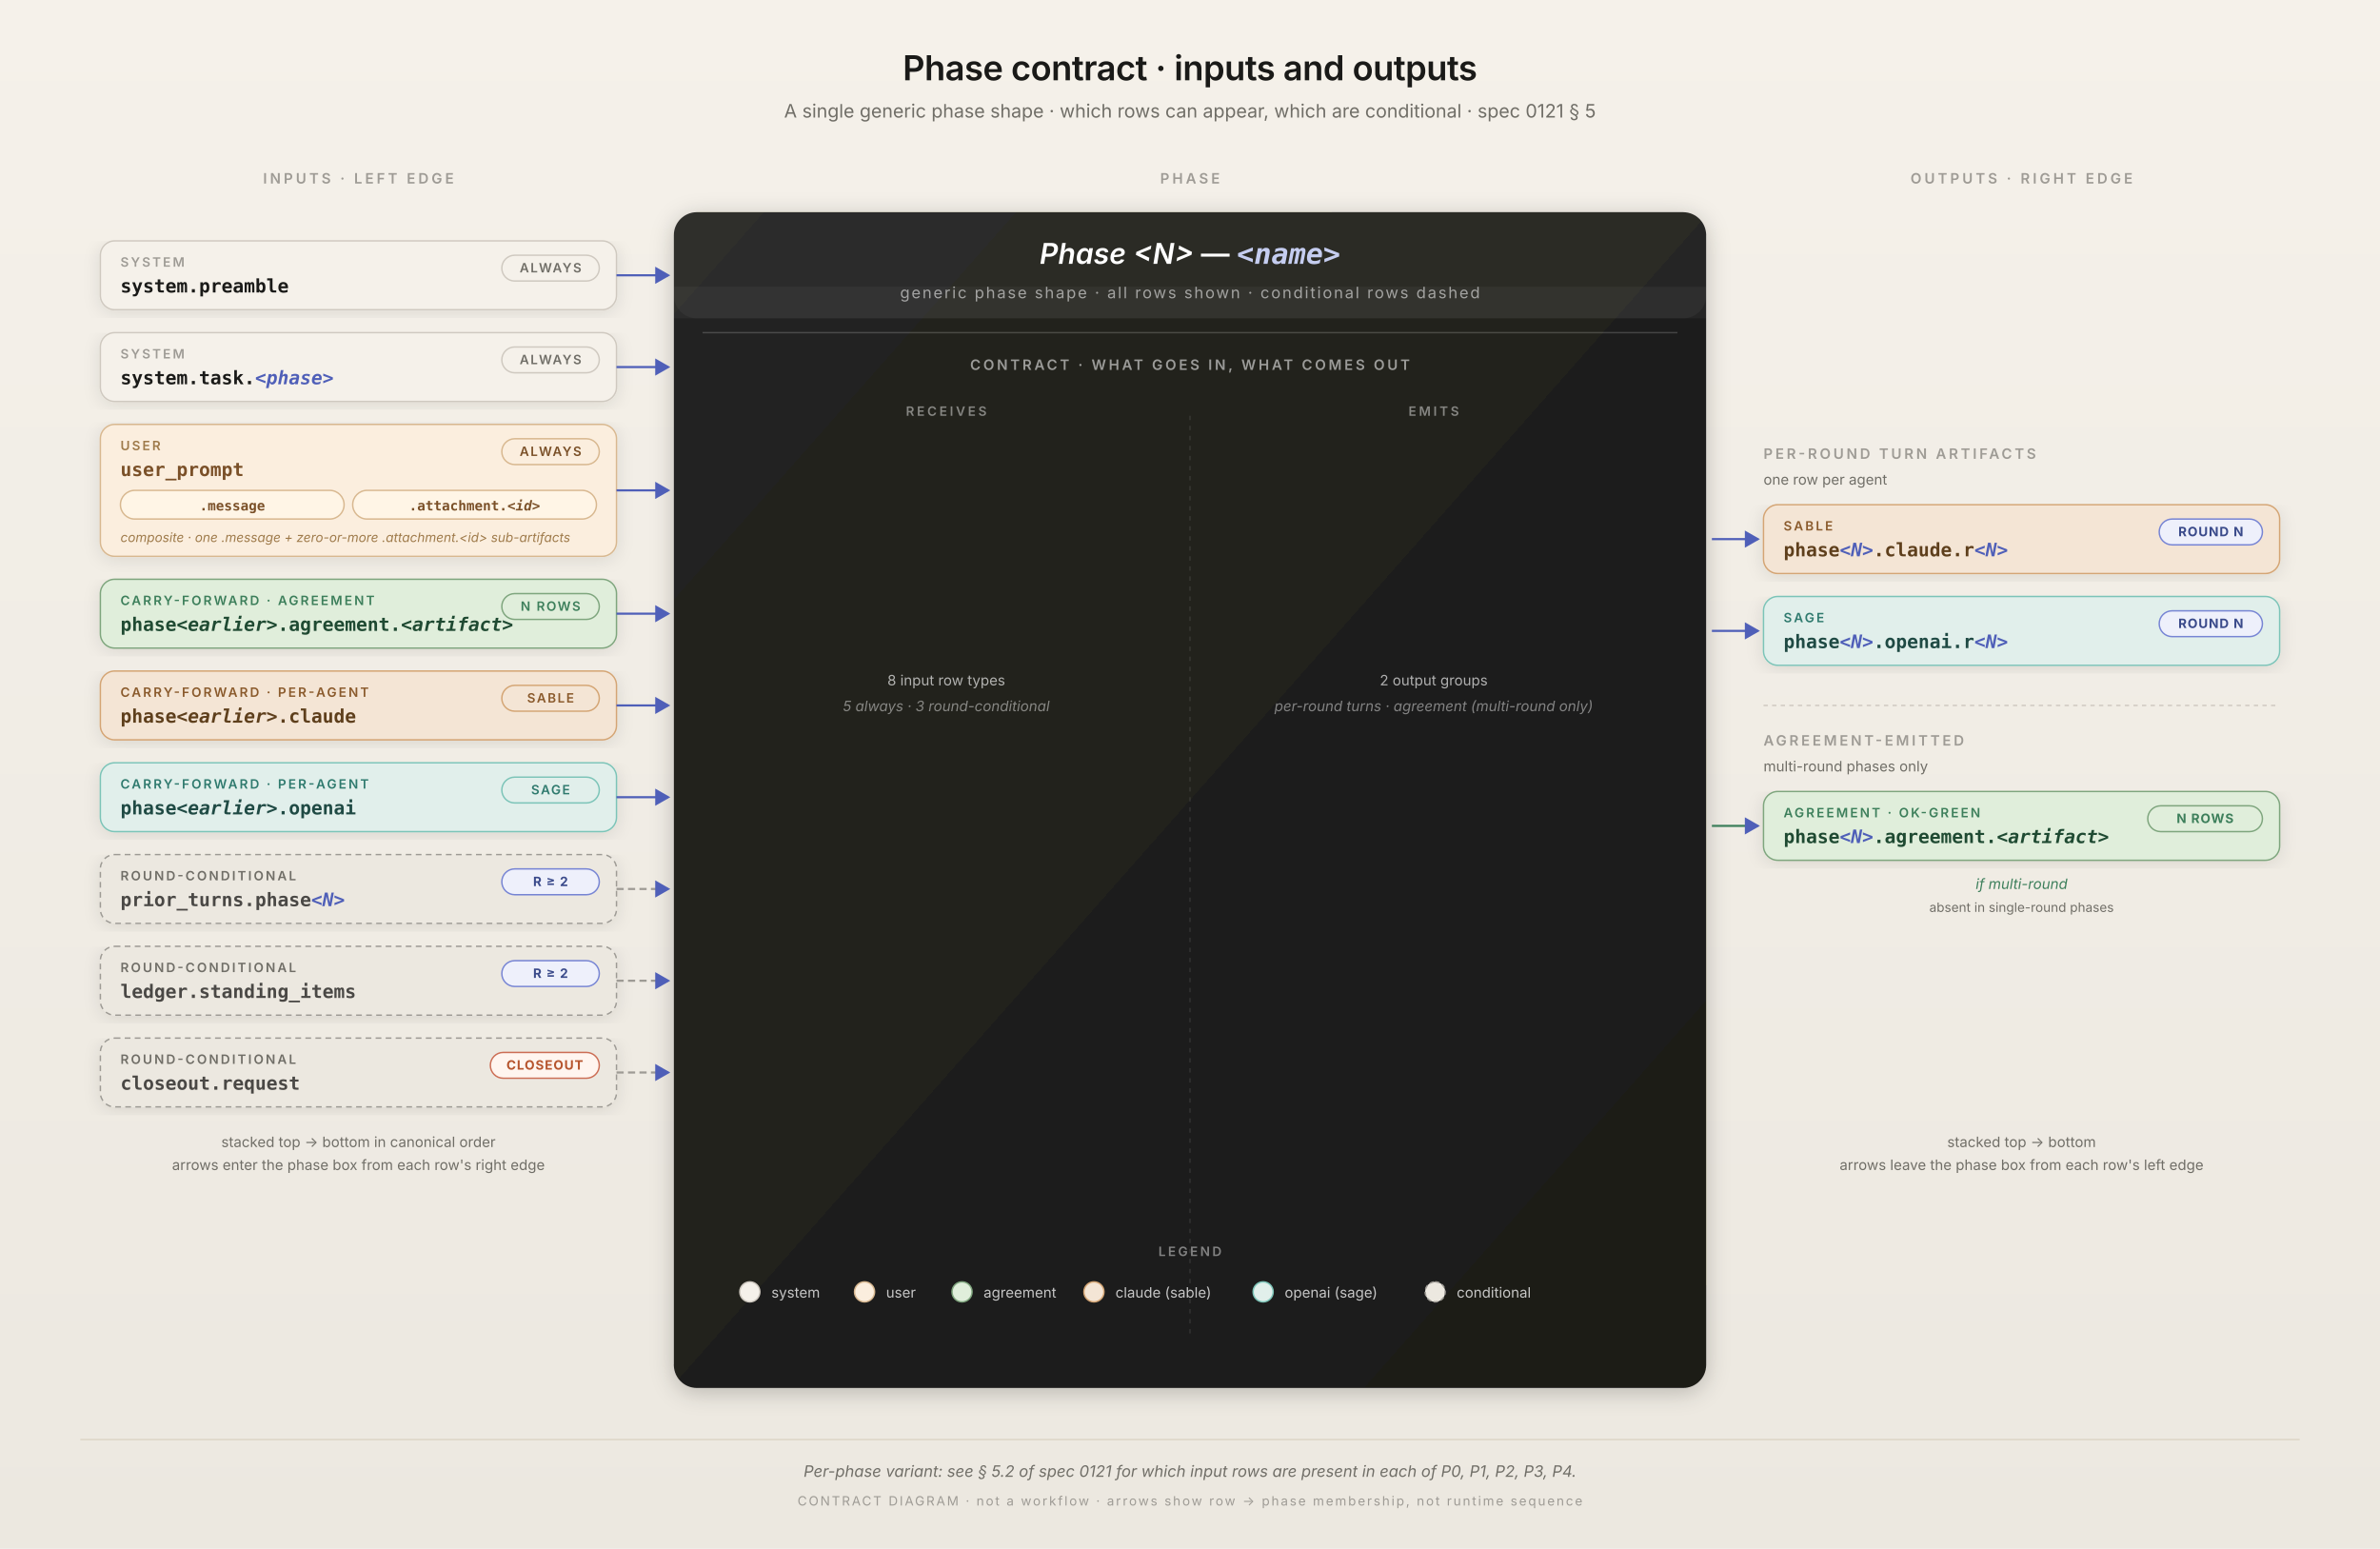
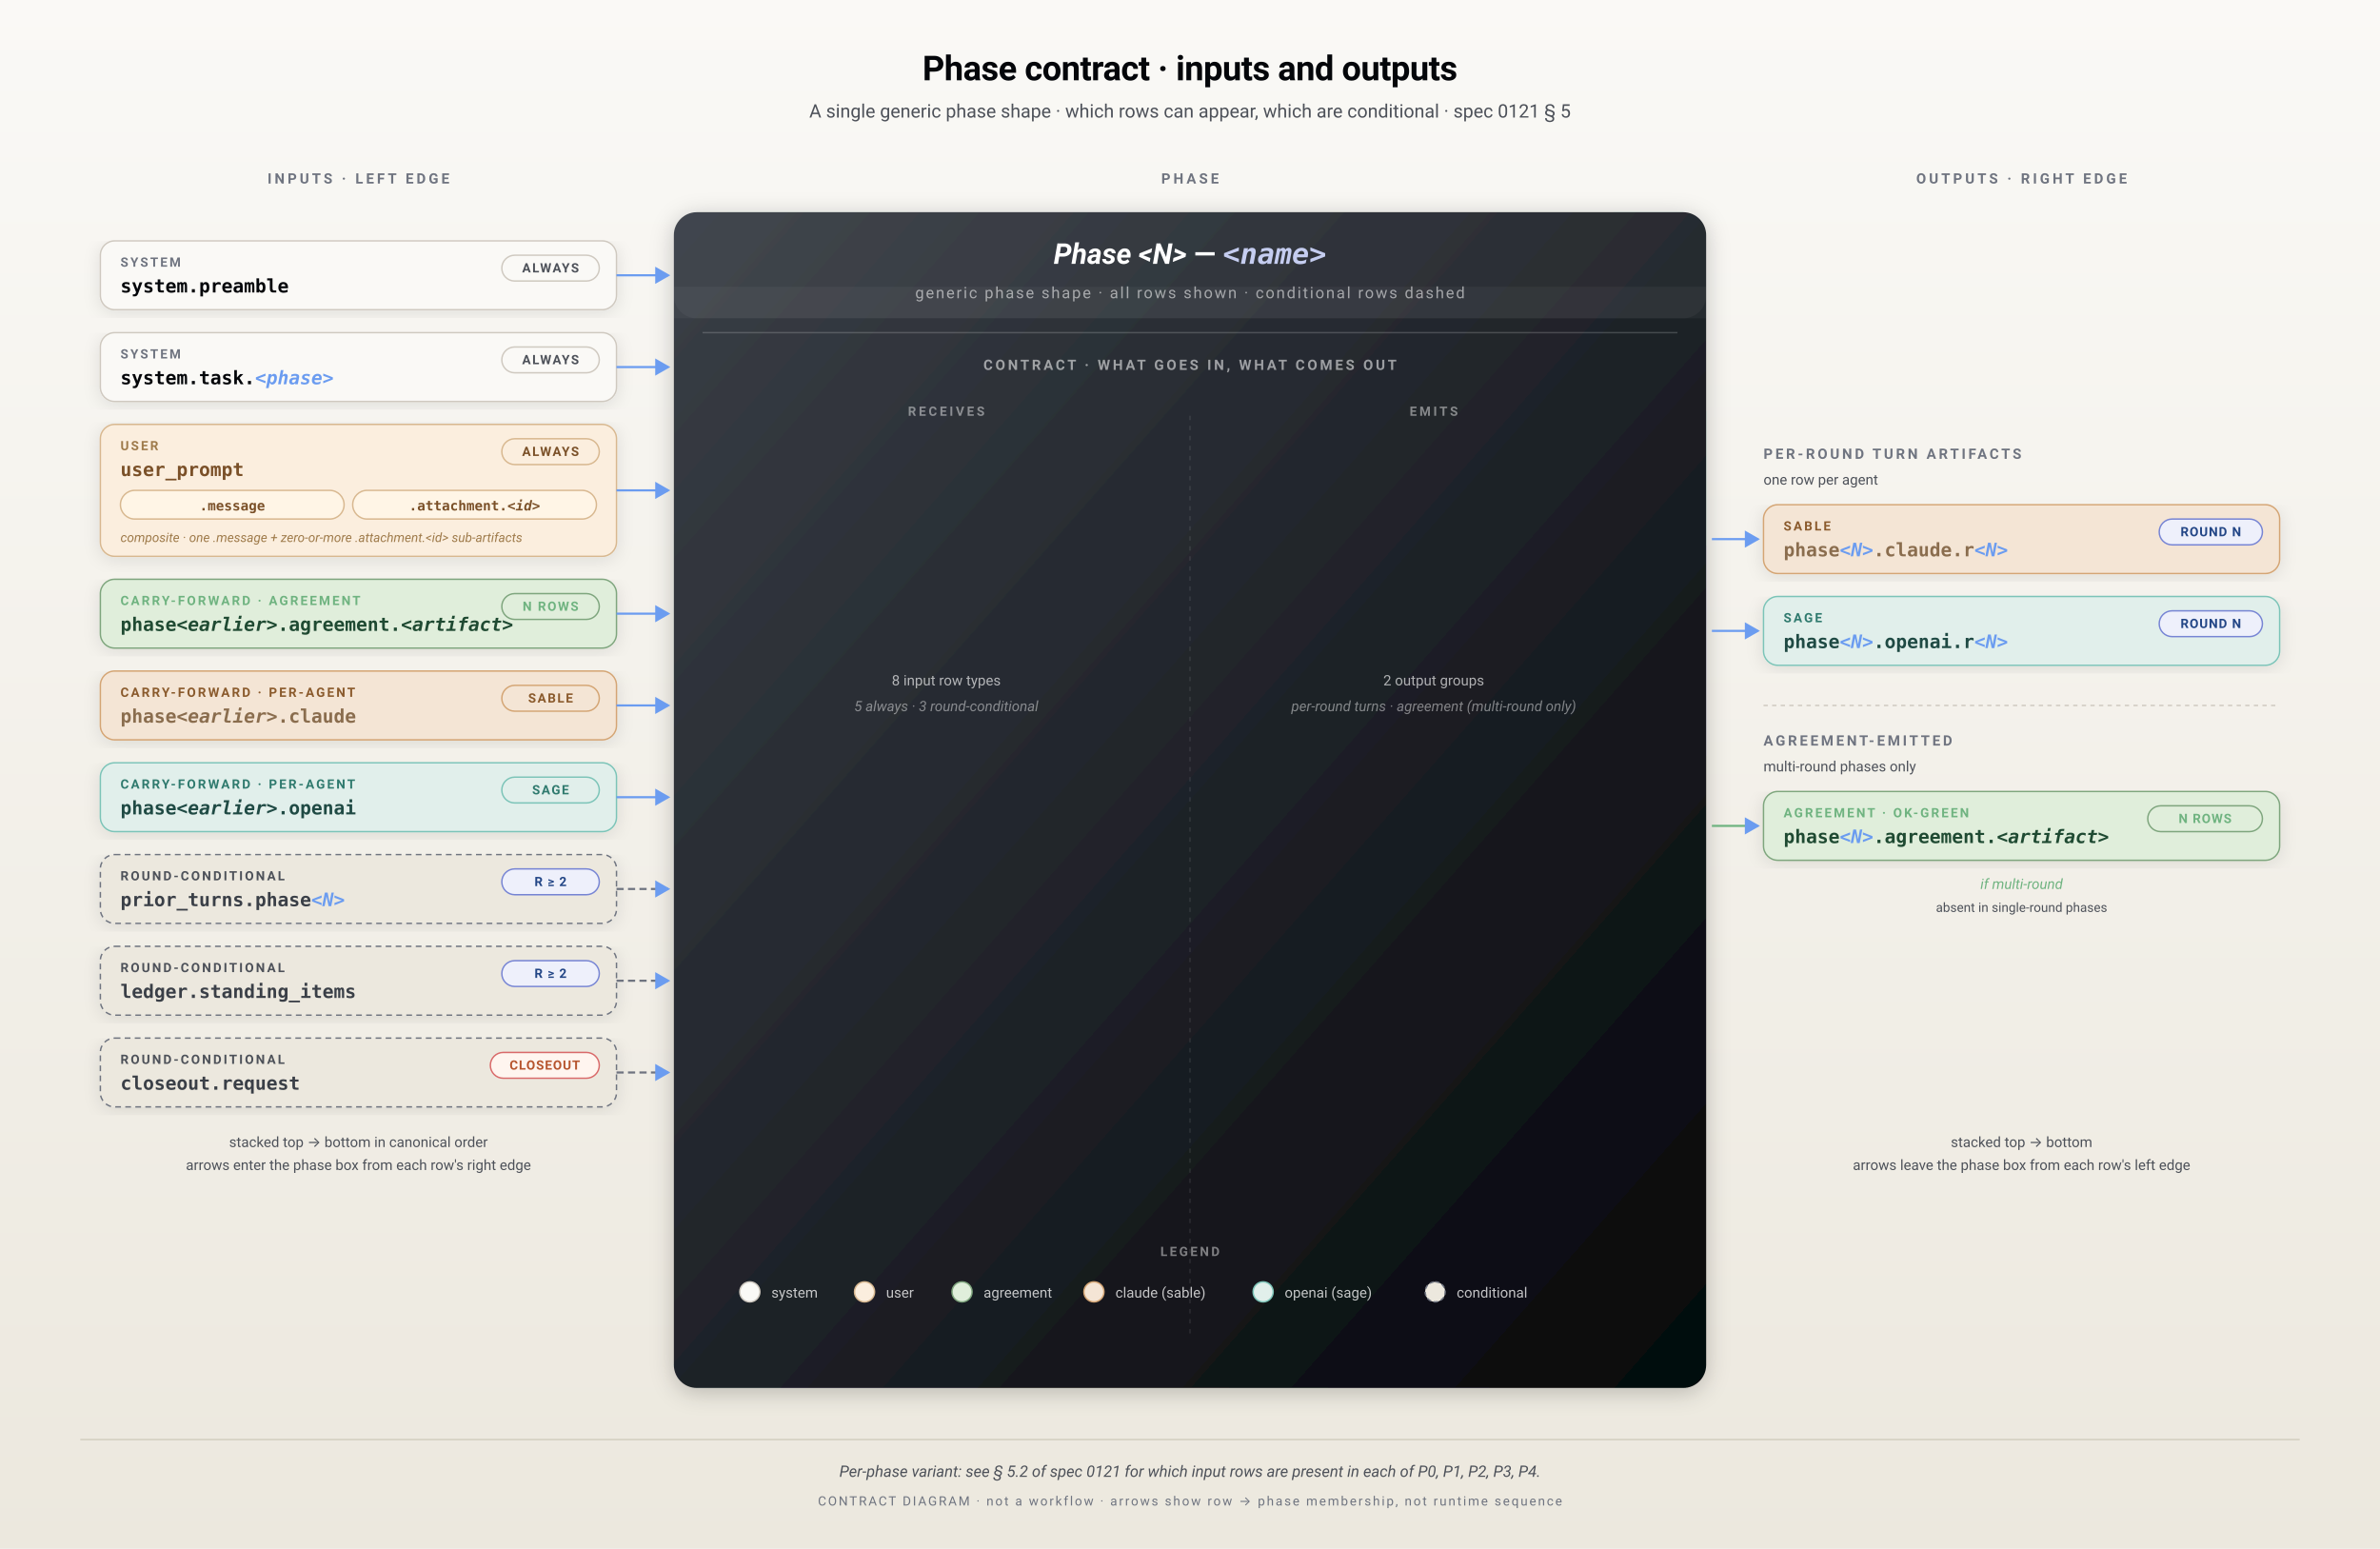
- <svg xmlns="http://www.w3.org/2000/svg" viewBox="0 0 1660 1080" font-family="Inter, system-ui, -apple-system, sans-serif">
+ <svg xmlns="http://www.w3.org/2000/svg" viewBox="0 0 1660 1080" font-family="Roboto Flex, Roboto, system-ui, -apple-system, sans-serif">
  <defs>
    <filter id="cardShadow" x="-4%" y="-4%" width="108%" height="116%">
-       <feDropShadow dx="0" dy="2" stdDeviation="6" flood-color="#1a1a18" flood-opacity="0.10" />
+       <feDropShadow dx="0" dy="2" stdDeviation="6" flood-color="#04060a" flood-opacity="0.10" />
    </filter>
    <filter id="cardShadowDark" x="-4%" y="-4%" width="108%" height="116%">
-       <feDropShadow dx="0" dy="3" stdDeviation="8" flood-color="#1a1a18" flood-opacity="0.22" />
+       <feDropShadow dx="0" dy="3" stdDeviation="8" flood-color="#04060a" flood-opacity="0.22" />
    </filter>
    <linearGradient id="bgGrad" x1="0" y1="0" x2="0" y2="1">
-       <stop offset="0%" stop-color="#f5f1ea" />
-       <stop offset="100%" stop-color="#ece8e0" />
+       <stop offset="0%" stop-color="#faf9f6" />
+       <stop offset="100%" stop-color="#ece8de" />
    </linearGradient>
    <linearGradient id="surfaceNeutral" x1="0" y1="0" x2="1" y2="1">
-       <stop offset="0%" stop-color="#252521" />
-       <stop offset="100%" stop-color="#1a1a18" />
+       <stop offset="0%" stop-color="#3a3f47" />
+       <stop offset="100%" stop-color="#04060a" />
    </linearGradient>
    <marker id="arrowIn" markerWidth="8" markerHeight="8" refX="6" refY="4" orient="auto">
-       <path d="M0,0 L0,8 L7,4 z" fill="#4f5fb8" />
+       <path d="M0,0 L0,8 L7,4 z" fill="#6b9cf0" />
    </marker>
    <marker id="arrowOut" markerWidth="8" markerHeight="8" refX="6" refY="4" orient="auto">
-       <path d="M0,0 L0,8 L7,4 z" fill="#4f5fb8" />
+       <path d="M0,0 L0,8 L7,4 z" fill="#6b9cf0" />
    </marker>
  </defs>
  <rect width="1660" height="1080" fill="url(#bgGrad)" />
-   <text x="830" y="56" text-anchor="middle" font-size="24" font-weight="600" fill="#1a1a18" letter-spacing="-0.3">Phase contract · inputs and outputs</text>
-   <text x="830" y="82" text-anchor="middle" font-size="13" fill="#706e67">A single generic phase shape · which rows can appear, which are conditional · spec 0121 § 5</text>
-   <text x="250" y="128" text-anchor="middle" font-size="10" font-weight="600" fill="#9e9b95" letter-spacing="2">INPUTS · LEFT EDGE</text>
-   <text x="830" y="128" text-anchor="middle" font-size="10" font-weight="600" fill="#9e9b95" letter-spacing="2">PHASE</text>
-   <text x="1410" y="128" text-anchor="middle" font-size="10" font-weight="600" fill="#9e9b95" letter-spacing="2">OUTPUTS · RIGHT EDGE</text>
+   <text x="830" y="56" text-anchor="middle" font-size="24" font-weight="600" fill="#04060a" letter-spacing="-0.3">Phase contract · inputs and outputs</text>
+   <text x="830" y="82" text-anchor="middle" font-size="13" fill="#4d5159">A single generic phase shape · which rows can appear, which are conditional · spec 0121 § 5</text>
+   <text x="250" y="128" text-anchor="middle" font-size="10" font-weight="600" fill="#6f7480" letter-spacing="2">INPUTS · LEFT EDGE</text>
+   <text x="830" y="128" text-anchor="middle" font-size="10" font-weight="600" fill="#6f7480" letter-spacing="2">PHASE</text>
+   <text x="1410" y="128" text-anchor="middle" font-size="10" font-weight="600" fill="#6f7480" letter-spacing="2">OUTPUTS · RIGHT EDGE</text>
  <rect x="470" y="148" width="720" height="820" rx="16" fill="url(#surfaceNeutral)" filter="url(#cardShadowDark)" />
  <rect x="470" y="148" width="720" height="74" rx="16" fill="rgba(255,255,255,0.04)" />
  <rect x="470" y="200" width="720" height="22" fill="rgba(255,255,255,0.04)" />
  <text x="830" y="184" text-anchor="middle" font-size="20" font-weight="600" fill="white">
    <tspan font-style="italic">Phase &lt;N&gt;</tspan>  —  <tspan font-style="italic" font-family="monospace" fill="#c5cdf0">&lt;name&gt;</tspan>
  </text>
  <text x="830" y="208" text-anchor="middle" font-size="11" fill="rgba(255,255,255,0.55)" letter-spacing="1.2">generic phase shape · all rows shown · conditional rows dashed</text>
  <line x1="490" y1="232" x2="1170" y2="232" stroke="rgba(255,255,255,0.18)" />
  <text x="830" y="258" text-anchor="middle" font-size="10" font-weight="600" fill="rgba(255,255,255,0.55)" letter-spacing="1.8">CONTRACT · WHAT GOES IN, WHAT COMES OUT</text>
  <line x1="830" y1="290" x2="830" y2="930" stroke="rgba(255,255,255,0.10)" stroke-dasharray="3,4" />
  <text x="660" y="290" text-anchor="middle" font-size="9" font-weight="600" fill="rgba(255,255,255,0.45)" letter-spacing="1.8">RECEIVES</text>
  <text x="1000" y="290" text-anchor="middle" font-size="9" font-weight="600" fill="rgba(255,255,255,0.45)" letter-spacing="1.8">EMITS</text>
  <text x="660" y="478" text-anchor="middle" font-size="10" fill="rgba(255,255,255,0.65)">8 input row types</text>
  <text x="660" y="496" text-anchor="middle" font-size="10" fill="rgba(255,255,255,0.45)" font-style="italic">5 always · 3 round-conditional</text>
  <text x="1000" y="478" text-anchor="middle" font-size="10" fill="rgba(255,255,255,0.65)">2 output groups</text>
  <text x="1000" y="496" text-anchor="middle" font-size="10" fill="rgba(255,255,255,0.45)" font-style="italic">per-round turns · agreement (multi-round only)</text>
  <text x="830" y="876" text-anchor="middle" font-size="9" font-weight="600" fill="rgba(255,255,255,0.45)" letter-spacing="1.6">LEGEND</text>
  <g transform="translate(516, 894)">
-     <rect width="14" height="14" rx="7" fill="#f5f1ea" stroke="#cfc9c0" />
+     <rect width="14" height="14" rx="7" fill="#faf9f6" stroke="#cfc9c0" />
    <text x="22" y="11" font-size="10" fill="rgba(255,255,255,0.75)">system</text>
    <rect x="80" width="14" height="14" rx="7" fill="#fbeede" stroke="#d8b890" />
    <text x="102" y="11" font-size="10" fill="rgba(255,255,255,0.75)">user</text>
    <rect x="148" width="14" height="14" rx="7" fill="#e0eedb" stroke="#7fa67e" />
    <text x="170" y="11" font-size="10" fill="rgba(255,255,255,0.75)">agreement</text>
    <rect x="240" width="14" height="14" rx="7" fill="#f4e5d5" stroke="#d4a574" />
    <text x="262" y="11" font-size="10" fill="rgba(255,255,255,0.75)">claude (sable)</text>
    <rect x="358" width="14" height="14" rx="7" fill="#e1efeb" stroke="#7cc4b8" />
    <text x="380" y="11" font-size="10" fill="rgba(255,255,255,0.75)">openai (sage)</text>
-     <rect x="478" width="14" height="14" rx="7" fill="#ece8e0" stroke="#9e9b95" stroke-dasharray="3,2" />
+     <rect x="478" width="14" height="14" rx="7" fill="#ece8de" stroke="#6f7480" stroke-dasharray="3,2" />
    <text x="500" y="11" font-size="10" fill="rgba(255,255,255,0.75)">conditional</text>
  </g>
  <g transform="translate(70, 168)">
-     <rect width="360" height="48" rx="10" fill="#f5f1ea" stroke="#cfc9c0" filter="url(#cardShadow)" />
-     <text x="14" y="18" font-size="9" font-weight="600" fill="#9e9b95" letter-spacing="1.4">SYSTEM</text>
-     <text x="14" y="36" font-size="13" font-weight="600" fill="#1a1a18" font-family="monospace">system.preamble</text>
+     <rect width="360" height="48" rx="10" fill="#faf9f6" stroke="#cfc9c0" filter="url(#cardShadow)" />
+     <text x="14" y="18" font-size="9" font-weight="600" fill="#6f7480" letter-spacing="1.4">SYSTEM</text>
+     <text x="14" y="36" font-size="13" font-weight="600" fill="#04060a" font-family="monospace">system.preamble</text>
    <rect x="280" y="10" width="68" height="18" rx="9" fill="none" stroke="#cfc9c0" />
-     <text x="314" y="22" text-anchor="middle" font-size="9" font-weight="600" fill="#706e67" letter-spacing="1">ALWAYS</text>
+     <text x="314" y="22" text-anchor="middle" font-size="9" font-weight="600" fill="#4d5159" letter-spacing="1">ALWAYS</text>
  </g>
-   <path d="M 430 192 L 466 192" stroke="#4f5fb8" stroke-width="1.5" fill="none" marker-end="url(#arrowIn)" />
+   <path d="M 430 192 L 466 192" stroke="#6b9cf0" stroke-width="1.5" fill="none" marker-end="url(#arrowIn)" />
  <g transform="translate(70, 232)">
-     <rect width="360" height="48" rx="10" fill="#f5f1ea" stroke="#cfc9c0" filter="url(#cardShadow)" />
-     <text x="14" y="18" font-size="9" font-weight="600" fill="#9e9b95" letter-spacing="1.4">SYSTEM</text>
-     <text x="14" y="36" font-size="13" font-weight="600" fill="#1a1a18" font-family="monospace">system.task.<tspan font-style="italic" fill="#4f5fb8">&lt;phase&gt;</tspan>
+     <rect width="360" height="48" rx="10" fill="#faf9f6" stroke="#cfc9c0" filter="url(#cardShadow)" />
+     <text x="14" y="18" font-size="9" font-weight="600" fill="#6f7480" letter-spacing="1.4">SYSTEM</text>
+     <text x="14" y="36" font-size="13" font-weight="600" fill="#04060a" font-family="monospace">system.task.<tspan font-style="italic" fill="#6b9cf0">&lt;phase&gt;</tspan>
    </text>
    <rect x="280" y="10" width="68" height="18" rx="9" fill="none" stroke="#cfc9c0" />
-     <text x="314" y="22" text-anchor="middle" font-size="9" font-weight="600" fill="#706e67" letter-spacing="1">ALWAYS</text>
+     <text x="314" y="22" text-anchor="middle" font-size="9" font-weight="600" fill="#4d5159" letter-spacing="1">ALWAYS</text>
  </g>
-   <path d="M 430 256 L 466 256" stroke="#4f5fb8" stroke-width="1.5" fill="none" marker-end="url(#arrowIn)" />
+   <path d="M 430 256 L 466 256" stroke="#6b9cf0" stroke-width="1.5" fill="none" marker-end="url(#arrowIn)" />
  <g transform="translate(70, 296)">
    <rect width="360" height="92" rx="10" fill="#fbeede" stroke="#d8b890" filter="url(#cardShadow)" />
    <text x="14" y="18" font-size="9" font-weight="600" fill="#9e7a4a" letter-spacing="1.4">USER</text>
    <text x="14" y="36" font-size="13" font-weight="600" fill="#7a5028" font-family="monospace">user_prompt</text>
    <rect x="280" y="10" width="68" height="18" rx="9" fill="none" stroke="#d8b890" />
    <text x="314" y="22" text-anchor="middle" font-size="9" font-weight="600" fill="#7a5028" letter-spacing="1">ALWAYS</text>
    <rect x="14" y="46" width="156" height="20" rx="10" fill="#fff5e6" stroke="#d8b890" />
    <text x="92" y="60" text-anchor="middle" font-size="9.5" font-weight="600" fill="#7a5028" font-family="monospace">.message</text>
    <rect x="176" y="46" width="170" height="20" rx="10" fill="#fff5e6" stroke="#d8b890" />
    <text x="261" y="60" text-anchor="middle" font-size="9.5" font-weight="600" fill="#7a5028" font-family="monospace">.attachment.<tspan font-style="italic">&lt;id&gt;</tspan>
    </text>
    <text x="14" y="82" font-size="9" font-style="italic" fill="#9e7a4a">composite · one .message + zero-or-more .attachment.&lt;id&gt; sub-artifacts</text>
  </g>
-   <path d="M 430 342 L 466 342" stroke="#4f5fb8" stroke-width="1.5" fill="none" marker-end="url(#arrowIn)" />
+   <path d="M 430 342 L 466 342" stroke="#6b9cf0" stroke-width="1.5" fill="none" marker-end="url(#arrowIn)" />
  <g transform="translate(70, 404)">
    <rect width="360" height="48" rx="10" fill="#e0eedb" stroke="#7fa67e" filter="url(#cardShadow)" />
-     <text x="14" y="18" font-size="9" font-weight="600" fill="#3d7f5b" letter-spacing="1.4">CARRY-FORWARD · AGREEMENT</text>
+     <text x="14" y="18" font-size="9" font-weight="600" fill="#6fb380" letter-spacing="1.4">CARRY-FORWARD · AGREEMENT</text>
    <text x="14" y="36" font-size="13" font-weight="600" fill="#1f4a32" font-family="monospace">phase<tspan font-style="italic">&lt;earlier&gt;</tspan>.agreement.<tspan font-style="italic">&lt;artifact&gt;</tspan>
    </text>
    <rect x="280" y="10" width="68" height="18" rx="9" fill="none" stroke="#7fa67e" />
-     <text x="314" y="22" text-anchor="middle" font-size="9" font-weight="600" fill="#3d7f5b" letter-spacing="1">N ROWS</text>
+     <text x="314" y="22" text-anchor="middle" font-size="9" font-weight="600" fill="#6fb380" letter-spacing="1">N ROWS</text>
  </g>
-   <path d="M 430 428 L 466 428" stroke="#4f5fb8" stroke-width="1.5" fill="none" marker-end="url(#arrowIn)" />
+   <path d="M 430 428 L 466 428" stroke="#6b9cf0" stroke-width="1.5" fill="none" marker-end="url(#arrowIn)" />
  <g transform="translate(70, 468)">
    <rect width="360" height="48" rx="10" fill="#f4e5d5" stroke="#d4a574" filter="url(#cardShadow)" />
    <text x="14" y="18" font-size="9" font-weight="600" fill="#8a5a2c" letter-spacing="1.4">CARRY-FORWARD · PER-AGENT</text>
-     <text x="14" y="36" font-size="13" font-weight="600" fill="#5e3f1c" font-family="monospace">phase<tspan font-style="italic">&lt;earlier&gt;</tspan>.claude</text>
+     <text x="14" y="36" font-size="13" font-weight="600" fill="#8a6d4e" font-family="monospace">phase<tspan font-style="italic">&lt;earlier&gt;</tspan>.claude</text>
    <rect x="280" y="10" width="68" height="18" rx="9" fill="none" stroke="#d4a574" />
    <text x="314" y="22" text-anchor="middle" font-size="9" font-weight="600" fill="#8a5a2c" letter-spacing="1">SABLE</text>
  </g>
-   <path d="M 430 492 L 466 492" stroke="#4f5fb8" stroke-width="1.5" fill="none" marker-end="url(#arrowIn)" />
+   <path d="M 430 492 L 466 492" stroke="#6b9cf0" stroke-width="1.5" fill="none" marker-end="url(#arrowIn)" />
  <g transform="translate(70, 532)">
    <rect width="360" height="48" rx="10" fill="#e1efeb" stroke="#7cc4b8" filter="url(#cardShadow)" />
    <text x="14" y="18" font-size="9" font-weight="600" fill="#2f7a6e" letter-spacing="1.4">CARRY-FORWARD · PER-AGENT</text>
    <text x="14" y="36" font-size="13" font-weight="600" fill="#1f4a44" font-family="monospace">phase<tspan font-style="italic">&lt;earlier&gt;</tspan>.openai</text>
    <rect x="280" y="10" width="68" height="18" rx="9" fill="none" stroke="#7cc4b8" />
    <text x="314" y="22" text-anchor="middle" font-size="9" font-weight="600" fill="#2f7a6e" letter-spacing="1">SAGE</text>
  </g>
-   <path d="M 430 556 L 466 556" stroke="#4f5fb8" stroke-width="1.5" fill="none" marker-end="url(#arrowIn)" />
+   <path d="M 430 556 L 466 556" stroke="#6b9cf0" stroke-width="1.5" fill="none" marker-end="url(#arrowIn)" />
  <g transform="translate(70, 596)">
-     <rect width="360" height="48" rx="10" fill="#ece8e0" stroke="#9e9b95" stroke-dasharray="4,3" filter="url(#cardShadow)" />
-     <text x="14" y="18" font-size="9" font-weight="600" fill="#706e67" letter-spacing="1.4">ROUND-CONDITIONAL</text>
-     <text x="14" y="36" font-size="13" font-weight="600" fill="#4a4845" font-family="monospace">prior_turns.phase<tspan font-style="italic" fill="#4f5fb8">&lt;N&gt;</tspan>
+     <rect width="360" height="48" rx="10" fill="#ece8de" stroke="#6f7480" stroke-dasharray="4,3" filter="url(#cardShadow)" />
+     <text x="14" y="18" font-size="9" font-weight="600" fill="#4d5159" letter-spacing="1.4">ROUND-CONDITIONAL</text>
+     <text x="14" y="36" font-size="13" font-weight="600" fill="#3a3f47" font-family="monospace">prior_turns.phase<tspan font-style="italic" fill="#6b9cf0">&lt;N&gt;</tspan>
    </text>
    <rect x="280" y="10" width="68" height="18" rx="9" fill="#eef0fb" stroke="#7785d4" />
-     <text x="314" y="22" text-anchor="middle" font-size="9" font-weight="700" fill="#3a4a8a" letter-spacing="0.6">R ≥ 2</text>
+     <text x="314" y="22" text-anchor="middle" font-size="9" font-weight="700" fill="#234686" letter-spacing="0.6">R ≥ 2</text>
  </g>
-   <path d="M 430 620 L 466 620" stroke="#9e9b95" stroke-width="1.5" stroke-dasharray="5,3" fill="none" marker-end="url(#arrowIn)" />
+   <path d="M 430 620 L 466 620" stroke="#6f7480" stroke-width="1.5" stroke-dasharray="5,3" fill="none" marker-end="url(#arrowIn)" />
  <g transform="translate(70, 660)">
-     <rect width="360" height="48" rx="10" fill="#ece8e0" stroke="#9e9b95" stroke-dasharray="4,3" filter="url(#cardShadow)" />
-     <text x="14" y="18" font-size="9" font-weight="600" fill="#706e67" letter-spacing="1.4">ROUND-CONDITIONAL</text>
-     <text x="14" y="36" font-size="13" font-weight="600" fill="#4a4845" font-family="monospace">ledger.standing_items</text>
+     <rect width="360" height="48" rx="10" fill="#ece8de" stroke="#6f7480" stroke-dasharray="4,3" filter="url(#cardShadow)" />
+     <text x="14" y="18" font-size="9" font-weight="600" fill="#4d5159" letter-spacing="1.4">ROUND-CONDITIONAL</text>
+     <text x="14" y="36" font-size="13" font-weight="600" fill="#3a3f47" font-family="monospace">ledger.standing_items</text>
    <rect x="280" y="10" width="68" height="18" rx="9" fill="#eef0fb" stroke="#7785d4" />
-     <text x="314" y="22" text-anchor="middle" font-size="9" font-weight="700" fill="#3a4a8a" letter-spacing="0.6">R ≥ 2</text>
+     <text x="314" y="22" text-anchor="middle" font-size="9" font-weight="700" fill="#234686" letter-spacing="0.6">R ≥ 2</text>
  </g>
-   <path d="M 430 684 L 466 684" stroke="#9e9b95" stroke-width="1.5" stroke-dasharray="5,3" fill="none" marker-end="url(#arrowIn)" />
+   <path d="M 430 684 L 466 684" stroke="#6f7480" stroke-width="1.5" stroke-dasharray="5,3" fill="none" marker-end="url(#arrowIn)" />
  <g transform="translate(70, 724)">
-     <rect width="360" height="48" rx="10" fill="#ece8e0" stroke="#9e9b95" stroke-dasharray="4,3" filter="url(#cardShadow)" />
-     <text x="14" y="18" font-size="9" font-weight="600" fill="#706e67" letter-spacing="1.4">ROUND-CONDITIONAL</text>
-     <text x="14" y="36" font-size="13" font-weight="600" fill="#4a4845" font-family="monospace">closeout.request</text>
-     <rect x="272" y="10" width="76" height="18" rx="9" fill="#fff5ef" stroke="#cc6e55" />
+     <rect width="360" height="48" rx="10" fill="#ece8de" stroke="#6f7480" stroke-dasharray="4,3" filter="url(#cardShadow)" />
+     <text x="14" y="18" font-size="9" font-weight="600" fill="#4d5159" letter-spacing="1.4">ROUND-CONDITIONAL</text>
+     <text x="14" y="36" font-size="13" font-weight="600" fill="#3a3f47" font-family="monospace">closeout.request</text>
+     <rect x="272" y="10" width="76" height="18" rx="9" fill="#fff5ef" stroke="#d96a6a" />
    <text x="310" y="22" text-anchor="middle" font-size="9" font-weight="700" fill="#b6552e" letter-spacing="0.6">CLOSEOUT</text>
  </g>
-   <path d="M 430 748 L 466 748" stroke="#9e9b95" stroke-width="1.5" stroke-dasharray="5,3" fill="none" marker-end="url(#arrowIn)" />
-   <text x="250" y="800" text-anchor="middle" font-size="10" fill="#706e67">stacked top → bottom in canonical order</text>
-   <text x="250" y="816" text-anchor="middle" font-size="10" fill="#706e67">arrows enter the phase box from each row's right edge</text>
-   <text x="1230" y="320" font-size="10" font-weight="600" fill="#9e9b95" letter-spacing="1.8">PER-ROUND TURN ARTIFACTS</text>
-   <text x="1230" y="338" font-size="10" fill="#706e67">one row per agent</text>
+   <path d="M 430 748 L 466 748" stroke="#6f7480" stroke-width="1.5" stroke-dasharray="5,3" fill="none" marker-end="url(#arrowIn)" />
+   <text x="250" y="800" text-anchor="middle" font-size="10" fill="#4d5159">stacked top → bottom in canonical order</text>
+   <text x="250" y="816" text-anchor="middle" font-size="10" fill="#4d5159">arrows enter the phase box from each row's right edge</text>
+   <text x="1230" y="320" font-size="10" font-weight="600" fill="#6f7480" letter-spacing="1.8">PER-ROUND TURN ARTIFACTS</text>
+   <text x="1230" y="338" font-size="10" fill="#4d5159">one row per agent</text>
  <g transform="translate(1230, 352)">
    <rect width="360" height="48" rx="10" fill="#f4e5d5" stroke="#d4a574" filter="url(#cardShadow)" />
    <text x="14" y="18" font-size="9" font-weight="600" fill="#8a5a2c" letter-spacing="1.4">SABLE</text>
-     <text x="14" y="36" font-size="13" font-weight="600" fill="#5e3f1c" font-family="monospace">phase<tspan font-style="italic" fill="#4f5fb8">&lt;N&gt;</tspan>.claude.r<tspan font-style="italic" fill="#4f5fb8">&lt;N&gt;</tspan>
+     <text x="14" y="36" font-size="13" font-weight="600" fill="#8a6d4e" font-family="monospace">phase<tspan font-style="italic" fill="#6b9cf0">&lt;N&gt;</tspan>.claude.r<tspan font-style="italic" fill="#6b9cf0">&lt;N&gt;</tspan>
    </text>
    <rect x="276" y="10" width="72" height="18" rx="9" fill="#eef0fb" stroke="#7785d4" />
-     <text x="312" y="22" text-anchor="middle" font-size="9" font-weight="700" fill="#3a4a8a" letter-spacing="0.6">ROUND N</text>
+     <text x="312" y="22" text-anchor="middle" font-size="9" font-weight="700" fill="#234686" letter-spacing="0.6">ROUND N</text>
  </g>
-   <path d="M 1194 376 L 1226 376" stroke="#4f5fb8" stroke-width="1.5" fill="none" marker-end="url(#arrowOut)" />
+   <path d="M 1194 376 L 1226 376" stroke="#6b9cf0" stroke-width="1.5" fill="none" marker-end="url(#arrowOut)" />
  <g transform="translate(1230, 416)">
    <rect width="360" height="48" rx="10" fill="#e1efeb" stroke="#7cc4b8" filter="url(#cardShadow)" />
    <text x="14" y="18" font-size="9" font-weight="600" fill="#2f7a6e" letter-spacing="1.4">SAGE</text>
-     <text x="14" y="36" font-size="13" font-weight="600" fill="#1f4a44" font-family="monospace">phase<tspan font-style="italic" fill="#4f5fb8">&lt;N&gt;</tspan>.openai.r<tspan font-style="italic" fill="#4f5fb8">&lt;N&gt;</tspan>
+     <text x="14" y="36" font-size="13" font-weight="600" fill="#1f4a44" font-family="monospace">phase<tspan font-style="italic" fill="#6b9cf0">&lt;N&gt;</tspan>.openai.r<tspan font-style="italic" fill="#6b9cf0">&lt;N&gt;</tspan>
    </text>
    <rect x="276" y="10" width="72" height="18" rx="9" fill="#eef0fb" stroke="#7785d4" />
-     <text x="312" y="22" text-anchor="middle" font-size="9" font-weight="700" fill="#3a4a8a" letter-spacing="0.6">ROUND N</text>
+     <text x="312" y="22" text-anchor="middle" font-size="9" font-weight="700" fill="#234686" letter-spacing="0.6">ROUND N</text>
  </g>
-   <path d="M 1194 440 L 1226 440" stroke="#4f5fb8" stroke-width="1.5" fill="none" marker-end="url(#arrowOut)" />
+   <path d="M 1194 440 L 1226 440" stroke="#6b9cf0" stroke-width="1.5" fill="none" marker-end="url(#arrowOut)" />
  <line x1="1230" y1="492" x2="1590" y2="492" stroke="#cfc9c0" stroke-dasharray="3,3" />
-   <text x="1230" y="520" font-size="10" font-weight="600" fill="#9e9b95" letter-spacing="1.8">AGREEMENT-EMITTED</text>
-   <text x="1230" y="538" font-size="10" fill="#706e67">multi-round phases only</text>
+   <text x="1230" y="520" font-size="10" font-weight="600" fill="#6f7480" letter-spacing="1.8">AGREEMENT-EMITTED</text>
+   <text x="1230" y="538" font-size="10" fill="#4d5159">multi-round phases only</text>
  <g transform="translate(1230, 552)">
    <rect width="360" height="48" rx="10" fill="#e0eedb" stroke="#7fa67e" filter="url(#cardShadow)" />
-     <text x="14" y="18" font-size="9" font-weight="600" fill="#3d7f5b" letter-spacing="1.4">AGREEMENT · OK-GREEN</text>
-     <text x="14" y="36" font-size="13" font-weight="600" fill="#1f4a32" font-family="monospace">phase<tspan font-style="italic" fill="#4f5fb8">&lt;N&gt;</tspan>.agreement.<tspan font-style="italic">&lt;artifact&gt;</tspan>
+     <text x="14" y="18" font-size="9" font-weight="600" fill="#6fb380" letter-spacing="1.4">AGREEMENT · OK-GREEN</text>
+     <text x="14" y="36" font-size="13" font-weight="600" fill="#1f4a32" font-family="monospace">phase<tspan font-style="italic" fill="#6b9cf0">&lt;N&gt;</tspan>.agreement.<tspan font-style="italic">&lt;artifact&gt;</tspan>
    </text>
    <rect x="268" y="10" width="80" height="18" rx="9" fill="#e0eedb" stroke="#7fa67e" />
-     <text x="308" y="22" text-anchor="middle" font-size="9" font-weight="700" fill="#3d7f5b" letter-spacing="0.6">N ROWS</text>
+     <text x="308" y="22" text-anchor="middle" font-size="9" font-weight="700" fill="#6fb380" letter-spacing="0.6">N ROWS</text>
  </g>
-   <path d="M 1194 576 L 1226 576" stroke="#3d7f5b" stroke-width="1.5" fill="none" marker-end="url(#arrowOut)" />
-   <text x="1410" y="620" text-anchor="middle" font-size="10" font-style="italic" fill="#3d7f5b">if multi-round</text>
-   <text x="1410" y="636" text-anchor="middle" font-size="9" fill="#706e67">absent in single-round phases</text>
-   <text x="1410" y="800" text-anchor="middle" font-size="10" fill="#706e67">stacked top → bottom</text>
-   <text x="1410" y="816" text-anchor="middle" font-size="10" fill="#706e67">arrows leave the phase box from each row's left edge</text>
-   <line x1="56" y1="1004" x2="1604" y2="1004" stroke="#ddd5c6" />
-   <text x="830" y="1030" text-anchor="middle" font-size="11" font-style="italic" fill="#706e67">Per-phase variant: see § 5.2 of spec 0121 for which input rows are present in each of P0, P1, P2, P3, P4.</text>
-   <text x="830" y="1050" text-anchor="middle" font-size="9" fill="#9e9b95" letter-spacing="1.2">CONTRACT DIAGRAM · not a workflow · arrows show row → phase membership, not runtime sequence</text>
+   <path d="M 1194 576 L 1226 576" stroke="#6fb380" stroke-width="1.5" fill="none" marker-end="url(#arrowOut)" />
+   <text x="1410" y="620" text-anchor="middle" font-size="10" font-style="italic" fill="#6fb380">if multi-round</text>
+   <text x="1410" y="636" text-anchor="middle" font-size="9" fill="#4d5159">absent in single-round phases</text>
+   <text x="1410" y="800" text-anchor="middle" font-size="10" fill="#4d5159">stacked top → bottom</text>
+   <text x="1410" y="816" text-anchor="middle" font-size="10" fill="#4d5159">arrows leave the phase box from each row's left edge</text>
+   <line x1="56" y1="1004" x2="1604" y2="1004" stroke="#d2cdc0" />
+   <text x="830" y="1030" text-anchor="middle" font-size="11" font-style="italic" fill="#4d5159">Per-phase variant: see § 5.2 of spec 0121 for which input rows are present in each of P0, P1, P2, P3, P4.</text>
+   <text x="830" y="1050" text-anchor="middle" font-size="9" fill="#6f7480" letter-spacing="1.2">CONTRACT DIAGRAM · not a workflow · arrows show row → phase membership, not runtime sequence</text>
</svg>
